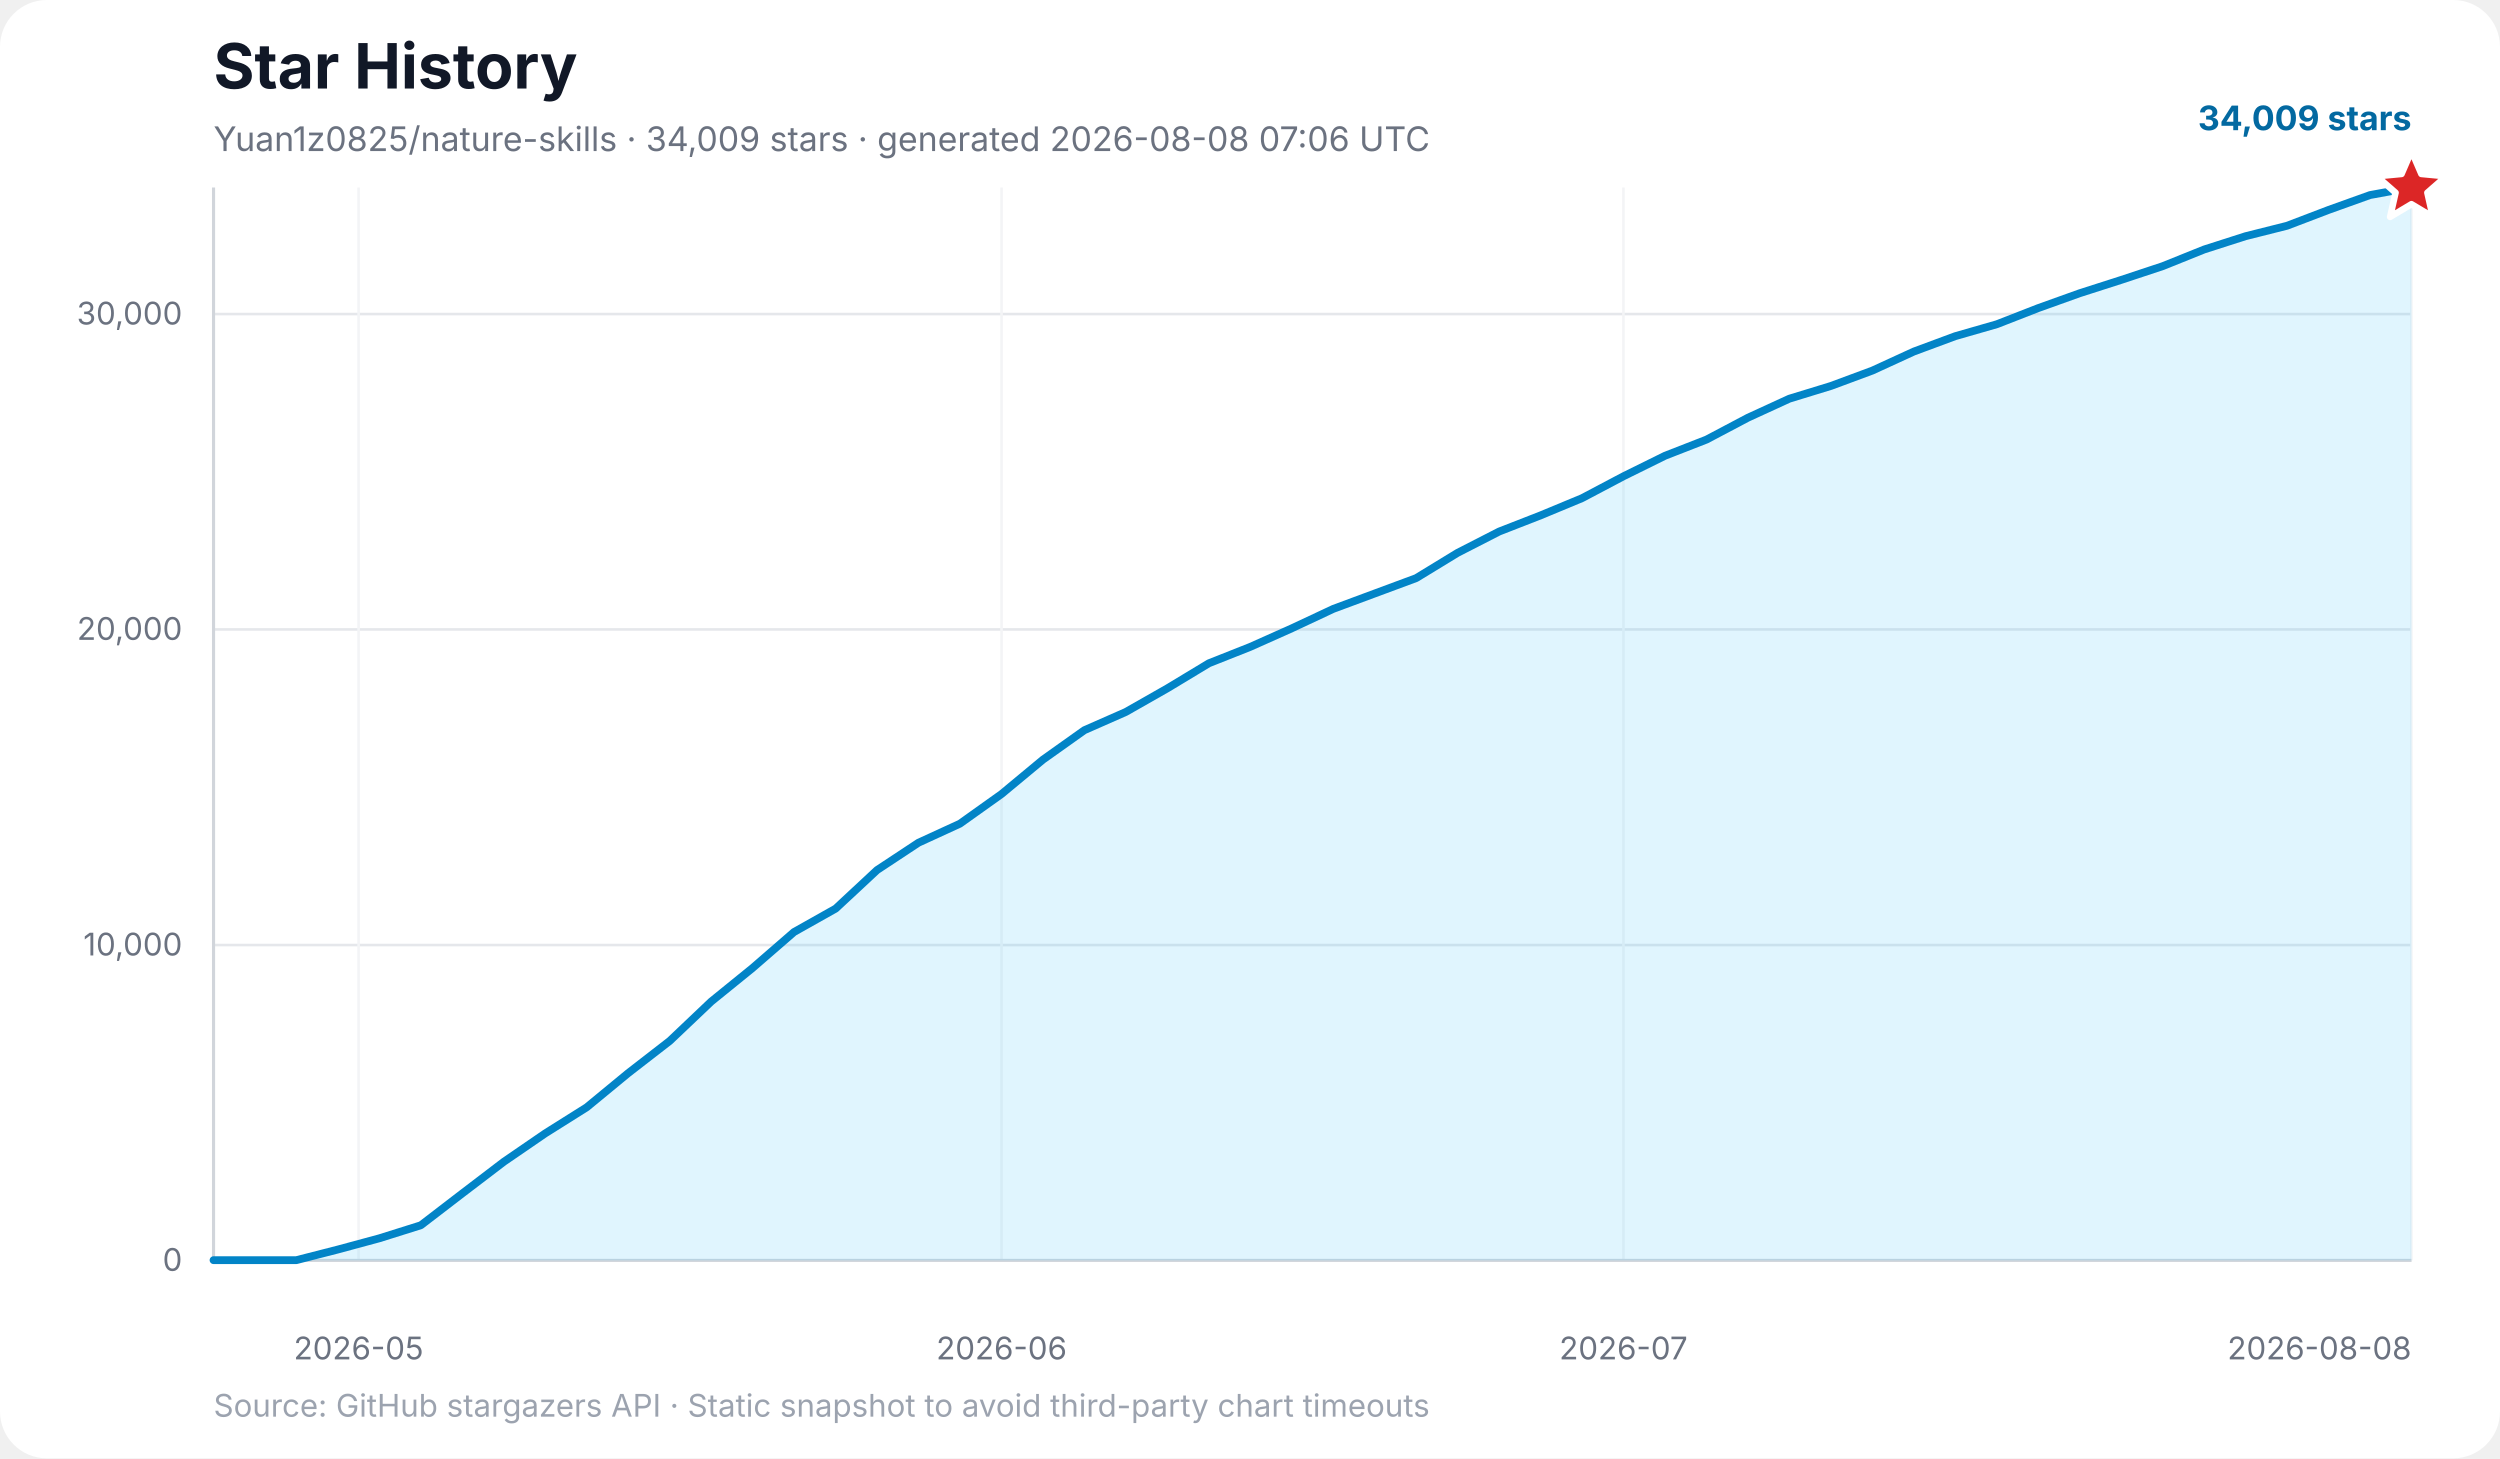
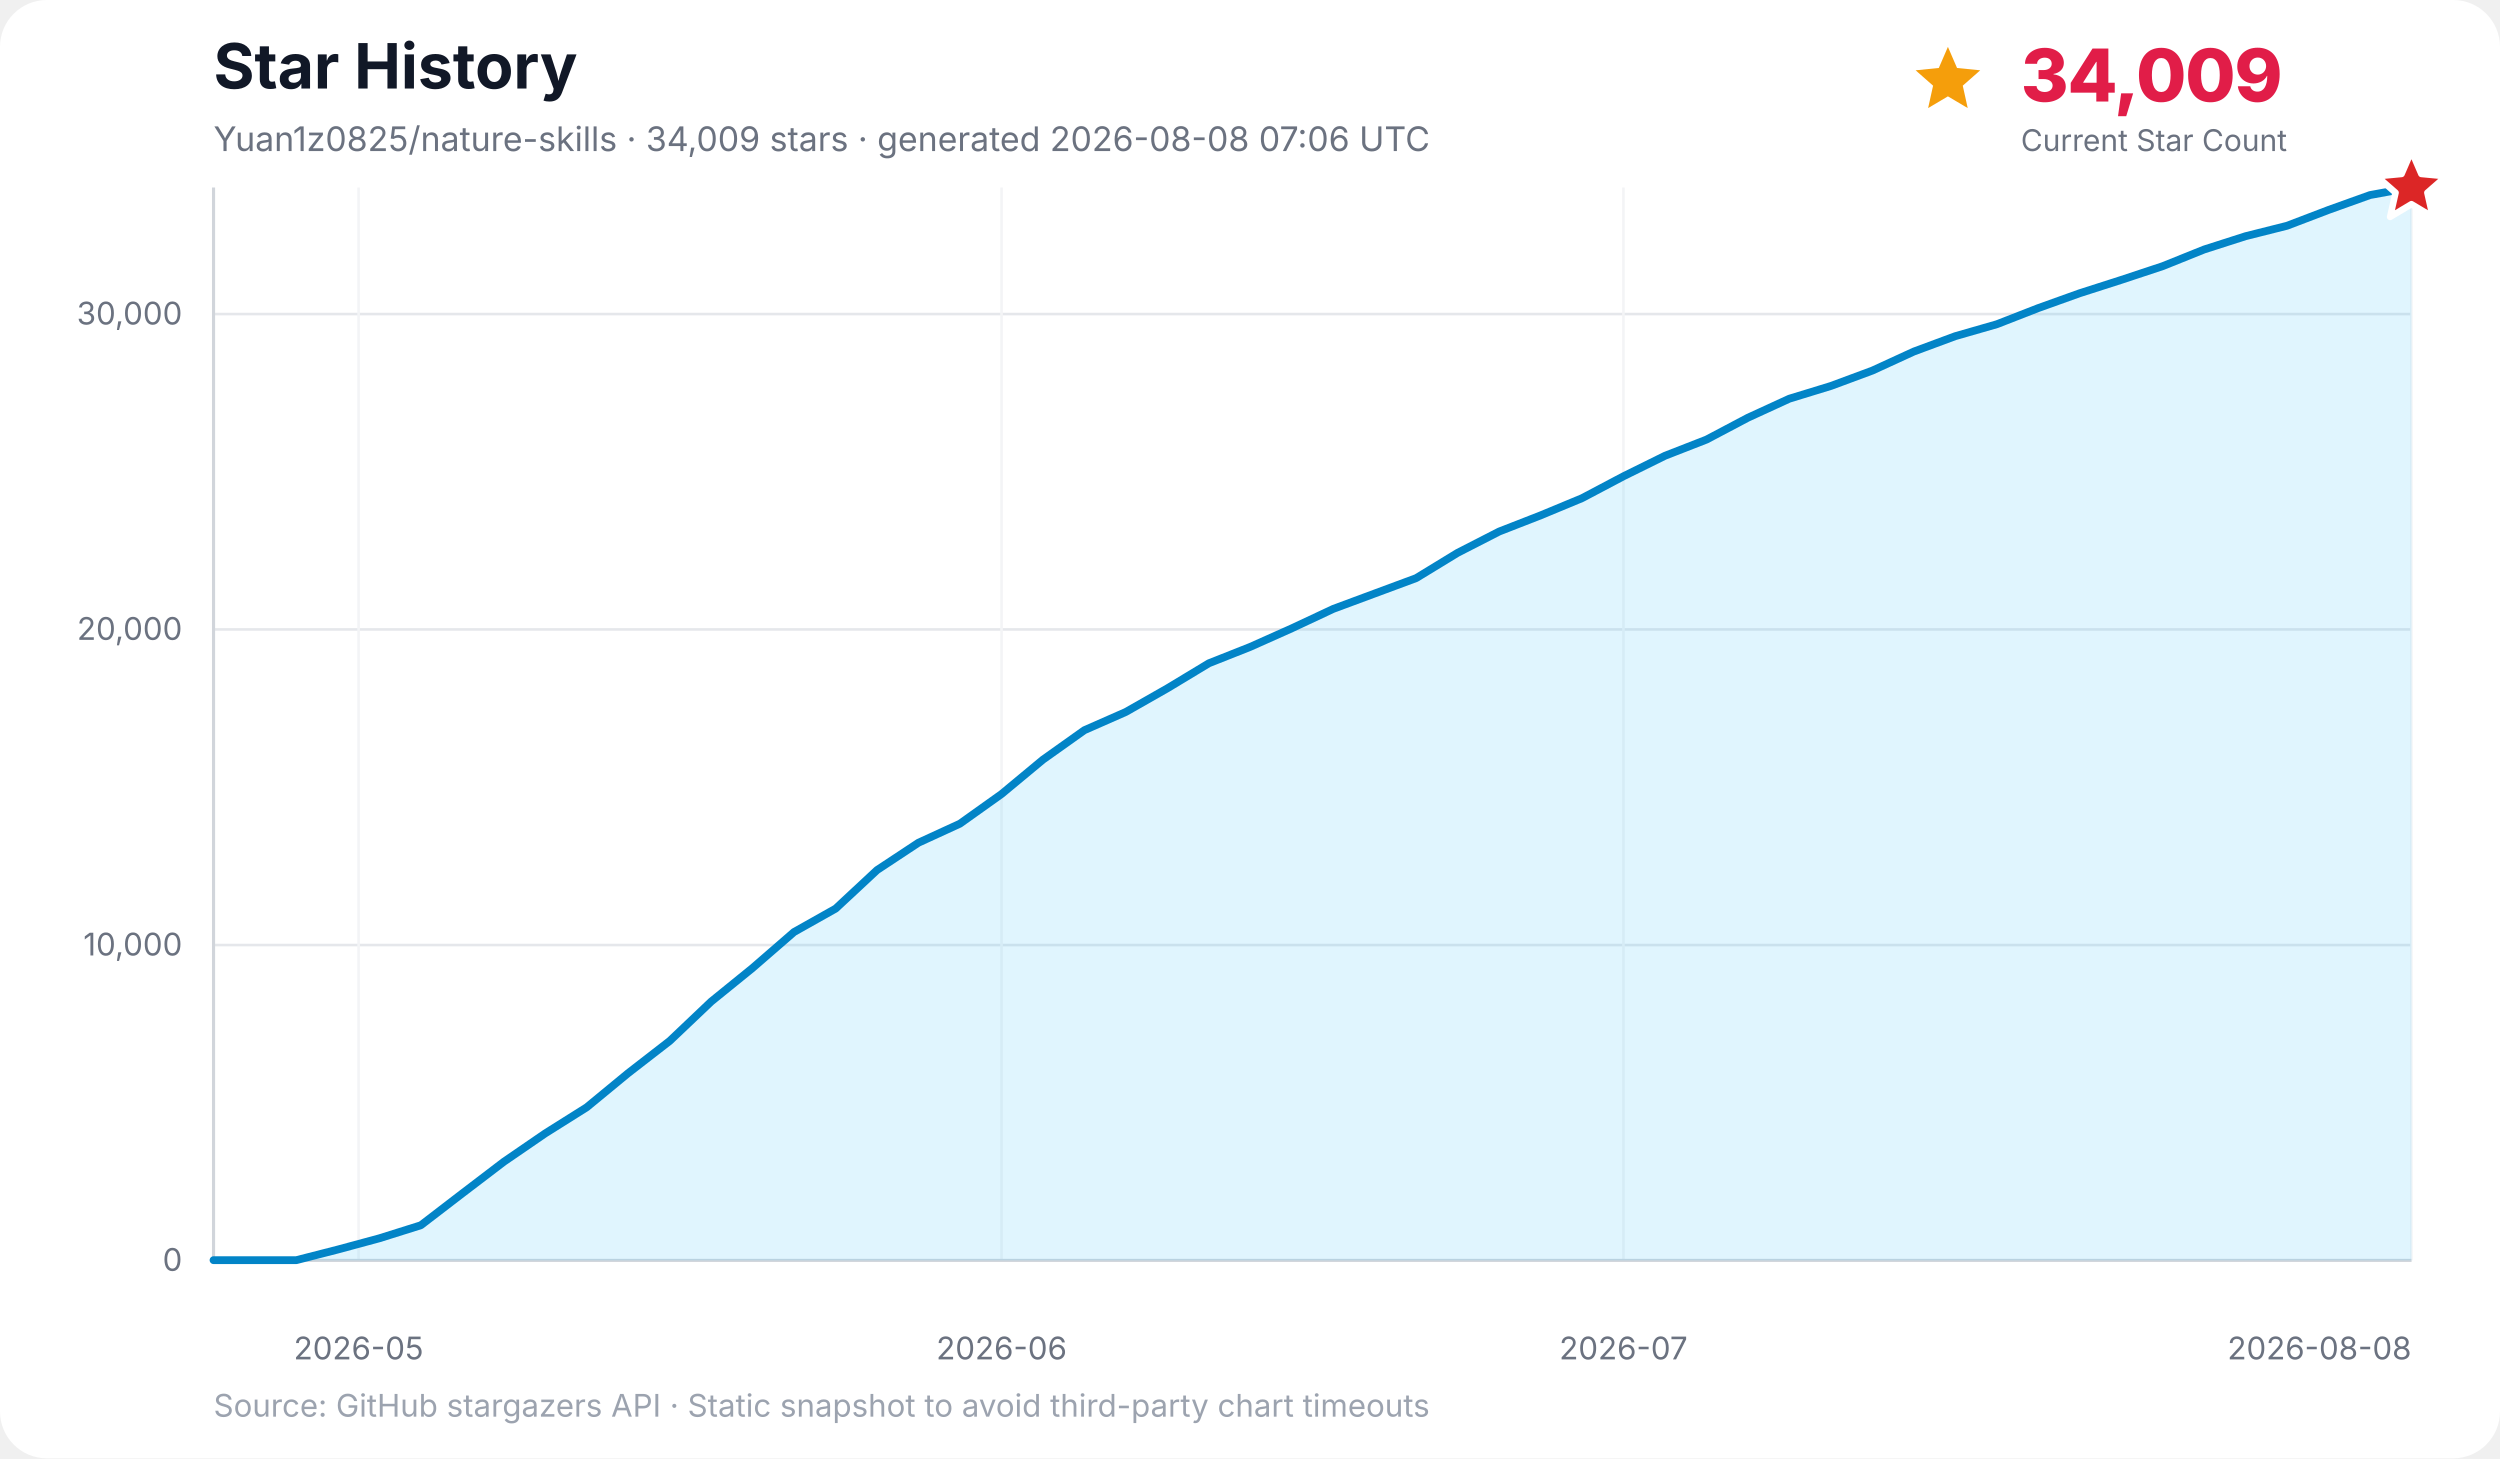
<svg xmlns="http://www.w3.org/2000/svg" width="960" height="560" viewBox="0 0 960 560" role="img" aria-labelledby="title desc">
  <rect width="100%" height="100%" rx="18" fill="#ffffff" />
  <text x="82" y="34" font-family="Inter, ui-sans-serif, system-ui, -apple-system, BlinkMacSystemFont, Segoe UI, sans-serif" font-size="24" font-weight="700" fill="#111827">Star History</text>
  <text x="82" y="58" font-family="Inter, ui-sans-serif, system-ui, -apple-system, BlinkMacSystemFont, Segoe UI, sans-serif" font-size="13" fill="#6b7280">Yuan1z0825/nature-skills · 34,009 stars · generated 2026-08-08 07:06 UTC</text>
+   <g data-kpi="current-star-count" role="group" aria-label="Current star count: 34,009" font-family="Inter, ui-sans-serif, system-ui, -apple-system, BlinkMacSystemFont, Segoe UI, sans-serif">
+     <polygon data-marker="current-star-summary" points="748.0,18.0 751.5,26.1 760.4,27.0 753.7,32.9 755.6,41.5 748.0,37.0 740.4,41.5 742.3,32.9 735.6,27.0 744.5,26.1" fill="#f59e0b" />
+     <text x="776" y="39" font-size="28" font-weight="800" letter-spacing="-0.5" fill="#e11d48">34,009</text>
+     <text x="776" y="58" font-size="11.5" fill="#6b7280">Current Star Count</text>
+   </g>
  <g font-family="Inter, ui-sans-serif, system-ui, -apple-system, BlinkMacSystemFont, Segoe UI, sans-serif">
    <line x1="82" y1="484.0" x2="926" y2="484.0" stroke="#e5e7eb" stroke-width="1" />
    <text x="70" y="488.0" text-anchor="end" font-size="12" fill="#6b7280">0</text>
    <line x1="82" y1="362.9" x2="926" y2="362.9" stroke="#e5e7eb" stroke-width="1" />
    <text x="70" y="366.9" text-anchor="end" font-size="12" fill="#6b7280">10,000</text>
    <line x1="82" y1="241.7" x2="926" y2="241.7" stroke="#e5e7eb" stroke-width="1" />
    <text x="70" y="245.7" text-anchor="end" font-size="12" fill="#6b7280">20,000</text>
    <line x1="82" y1="120.6" x2="926" y2="120.6" stroke="#e5e7eb" stroke-width="1" />
    <text x="70" y="124.6" text-anchor="end" font-size="12" fill="#6b7280">30,000</text>
    <line x1="137.7" y1="72" x2="137.7" y2="484" stroke="#f3f4f6" stroke-width="1" />
    <text x="137.7" y="522" text-anchor="middle" font-size="12" fill="#6b7280">2026-05</text>
    <line x1="384.6" y1="72" x2="384.6" y2="484" stroke="#f3f4f6" stroke-width="1" />
    <text x="384.6" y="522" text-anchor="middle" font-size="12" fill="#6b7280">2026-06</text>
    <line x1="623.4" y1="72" x2="623.4" y2="484" stroke="#f3f4f6" stroke-width="1" />
    <text x="623.4" y="522" text-anchor="middle" font-size="12" fill="#6b7280">2026-07</text>
    <line x1="926.0" y1="72" x2="926.0" y2="484" stroke="#f3f4f6" stroke-width="1" />
    <text x="926.0" y="522" text-anchor="end" font-size="12" fill="#6b7280">2026-08-08</text>
    <line x1="82" y1="72" x2="82" y2="484" stroke="#d1d5db" stroke-width="1.2" />
    <line x1="82" y1="484" x2="926" y2="484" stroke="#d1d5db" stroke-width="1.2" />
    <polygon points="82.0,484.0 82.0,483.9 97.9,483.9 113.8,483.9 129.8,479.8 145.7,475.5 161.6,470.5 177.5,458.3 193.5,446.1 209.4,435.2 225.3,425.2 241.2,412.1 257.2,399.7 273.1,384.6 289.0,371.7 304.9,357.9 320.9,348.9 336.8,334.1 352.7,323.6 368.6,316.3 384.6,304.9 400.5,291.7 416.4,280.4 432.3,273.4 448.3,264.3 464.2,254.7 480.1,248.4 496.0,241.3 512.0,233.8 527.9,227.9 543.8,222.0 559.7,212.3 575.7,204.1 591.6,197.9 607.5,191.3 623.4,182.9 639.4,175.0 655.3,168.8 671.2,160.4 687.1,153.1 703.1,148.2 719.0,142.3 734.9,135.0 750.8,129.1 766.8,124.5 782.7,118.3 798.6,112.6 814.5,107.5 830.5,102.2 846.4,95.8 862.3,90.7 878.2,86.7 894.2,80.6 910.1,74.9 926.0,72.0 926.0,484.0" fill="#38bdf8" opacity="0.16" />
    <polyline points="82.0,483.9 97.9,483.9 113.8,483.9 129.8,479.8 145.7,475.5 161.6,470.5 177.5,458.3 193.5,446.1 209.4,435.2 225.3,425.2 241.2,412.1 257.2,399.7 273.1,384.6 289.0,371.7 304.9,357.9 320.9,348.9 336.8,334.1 352.7,323.6 368.6,316.3 384.6,304.9 400.5,291.7 416.4,280.4 432.3,273.4 448.3,264.3 464.2,254.7 480.1,248.4 496.0,241.3 512.0,233.8 527.9,227.9 543.8,222.0 559.7,212.3 575.7,204.1 591.6,197.9 607.5,191.3 623.4,182.9 639.4,175.0 655.3,168.8 671.2,160.4 687.1,153.1 703.1,148.2 719.0,142.3 734.9,135.0 750.8,129.1 766.8,124.5 782.7,118.3 798.6,112.6 814.5,107.5 830.5,102.2 846.4,95.8 862.3,90.7 878.2,86.7 894.2,80.6 910.1,74.9 926.0,72.0" fill="none" stroke="#0284c7" stroke-width="3" stroke-linecap="round" stroke-linejoin="round" />
    <polygon data-marker="latest-star-count" points="926.0,58.0 929.8,66.8 939.3,67.7 932.1,74.0 934.2,83.3 926.0,78.4 917.8,83.3 919.9,74.0 912.7,67.7 922.2,66.8" fill="#dc2626" stroke="#ffffff" stroke-width="2.5" stroke-linejoin="round" />
-     <text x="926" y="50.0" text-anchor="end" font-size="13" font-weight="700" fill="#0369a1">34,009 stars</text>
    <text x="82" y="544" font-size="12" fill="#9ca3af">Source: GitHub stargazers API · Static snapshot to avoid third-party chart timeouts</text>
  </g>
</svg>
